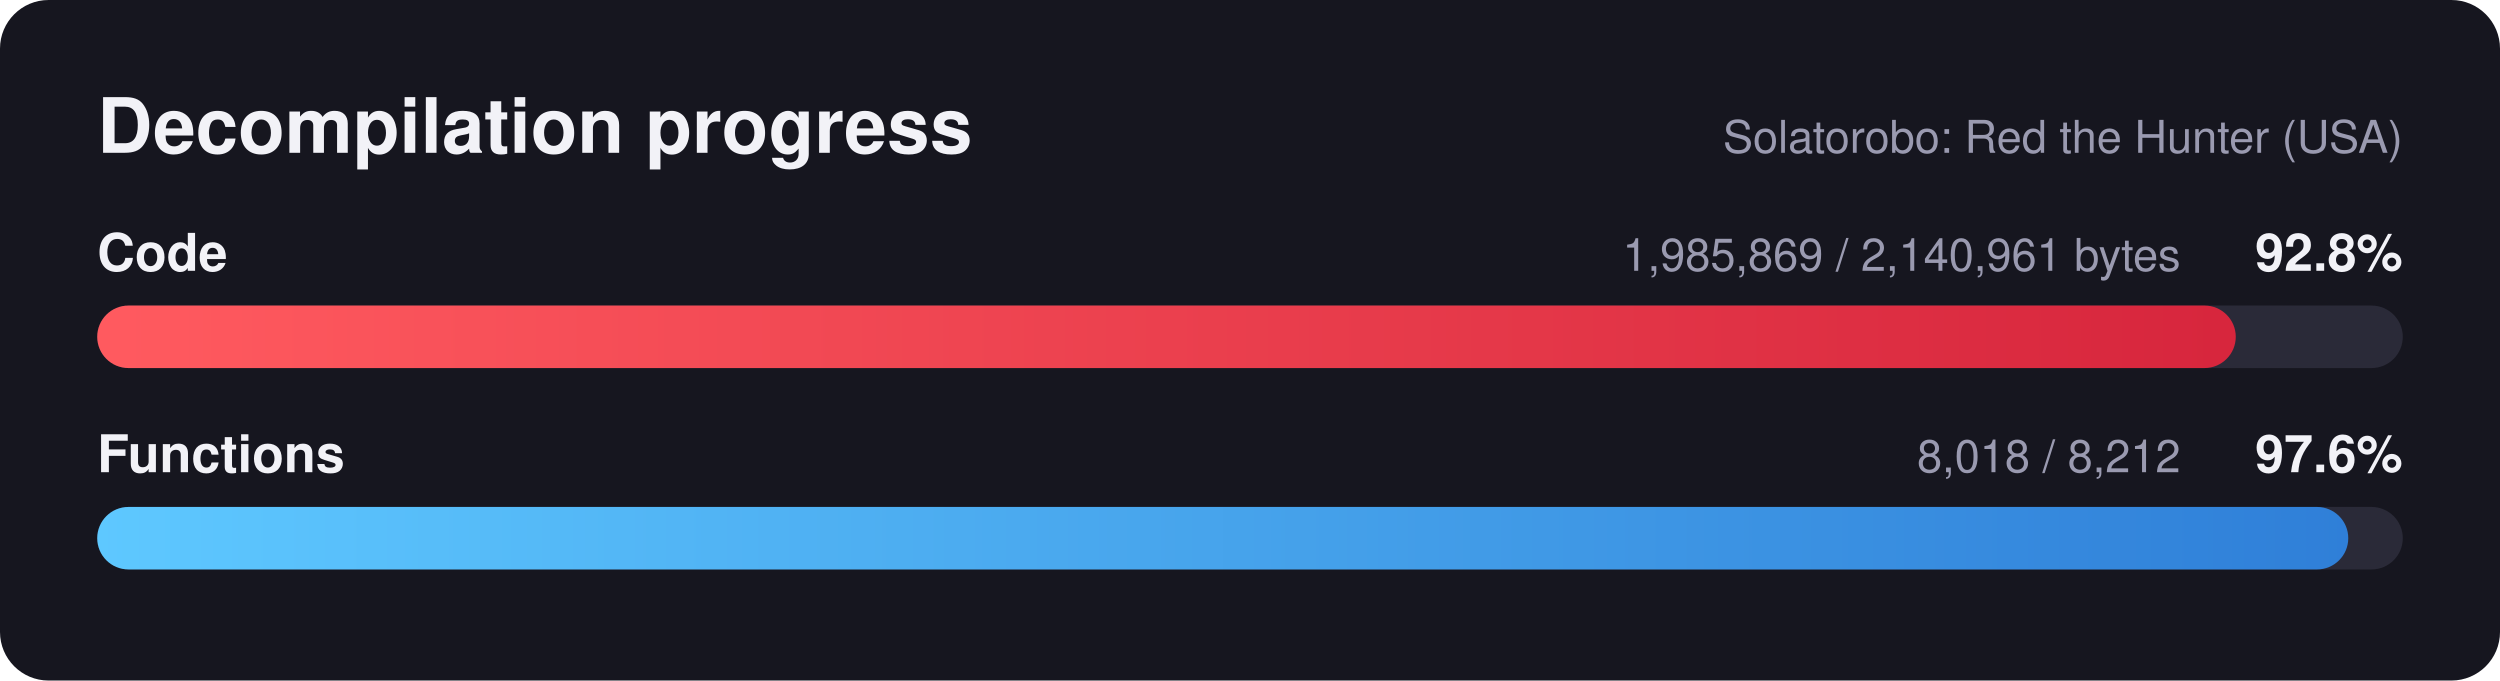
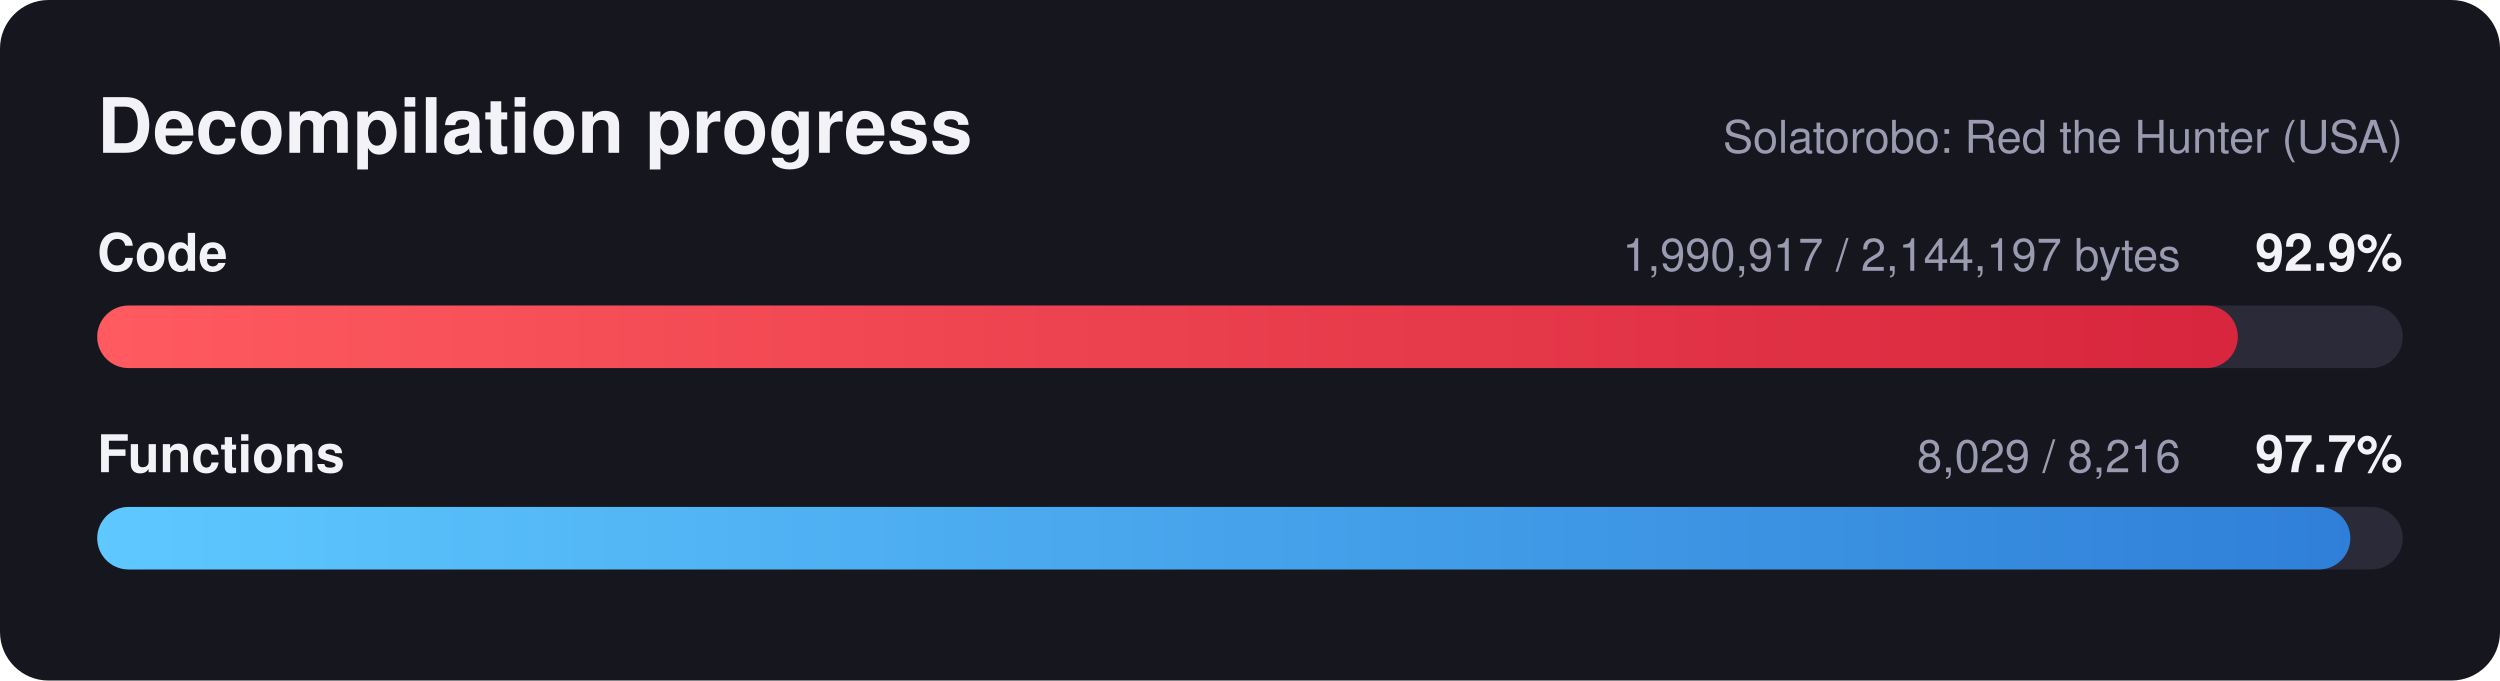
<svg xmlns="http://www.w3.org/2000/svg" width="720" height="196" viewBox="0 0 720 196" font-family="Segoe UI, Helvetica, Arial, sans-serif">
  <defs>
    <linearGradient id="red" x1="0" x2="1" y1="0" y2="0">
      <stop offset="0" stop-color="#ff5a5f" />
      <stop offset="1" stop-color="#d7263d" />
    </linearGradient>
    <linearGradient id="blue" x1="0" x2="1" y1="0" y2="0">
      <stop offset="0" stop-color="#5ec8ff" />
      <stop offset="1" stop-color="#2f7fd8" />
    </linearGradient>
  </defs>
  <rect width="720" height="196" rx="14" fill="#16161f" />
  <text x="28" y="44" fill="#f2f2f7" font-size="22" font-weight="700">Decompilation progress</text>
  <text x="692" y="44" fill="#9a9ab0" font-size="13" text-anchor="end">Solatorobo: Red the Hunter (USA)</text>
  <text x="28" y="78" fill="#f2f2f7" font-size="15" font-weight="600">Code</text>
-   <text x="692" y="78" fill="#f2f2f7" font-size="15" font-weight="700" text-anchor="end">92.8%</text>
-   <text x="628" y="78" fill="#9a9ab0" font-size="13" text-anchor="end">1,985,869 / 2,140,961 bytes</text>
+   <text x="692" y="78" fill="#f2f2f7" font-size="15" font-weight="700" text-anchor="end">92.9%</text>
+   <text x="628" y="78" fill="#9a9ab0" font-size="13" text-anchor="end">1,990,917 / 2,144,197 bytes</text>
  <rect x="28" y="88" width="664" height="18" rx="9.0" fill="#2a2a38" />
-   <rect x="28" y="88" width="615.9" height="18" rx="9.0" fill="url(#red)" />
+   <rect x="28" y="88" width="616.5" height="18" rx="9.0" fill="url(#red)" />
  <text x="28" y="136" fill="#f2f2f7" font-size="15" font-weight="600">Functions</text>
-   <text x="692" y="136" fill="#f2f2f7" font-size="15" font-weight="700" text-anchor="end">97.6%</text>
-   <text x="628" y="136" fill="#9a9ab0" font-size="13" text-anchor="end">8,018 / 8,212</text>
+   <text x="692" y="136" fill="#f2f2f7" font-size="15" font-weight="700" text-anchor="end">97.7%</text>
+   <text x="628" y="136" fill="#9a9ab0" font-size="13" text-anchor="end">8,029 / 8,216</text>
  <rect x="28" y="146" width="664" height="18" rx="9.0" fill="#2a2a38" />
-   <rect x="28" y="146" width="648.3" height="18" rx="9.0" fill="url(#blue)" />
+   <rect x="28" y="146" width="648.9" height="18" rx="9.0" fill="url(#blue)" />
</svg>
